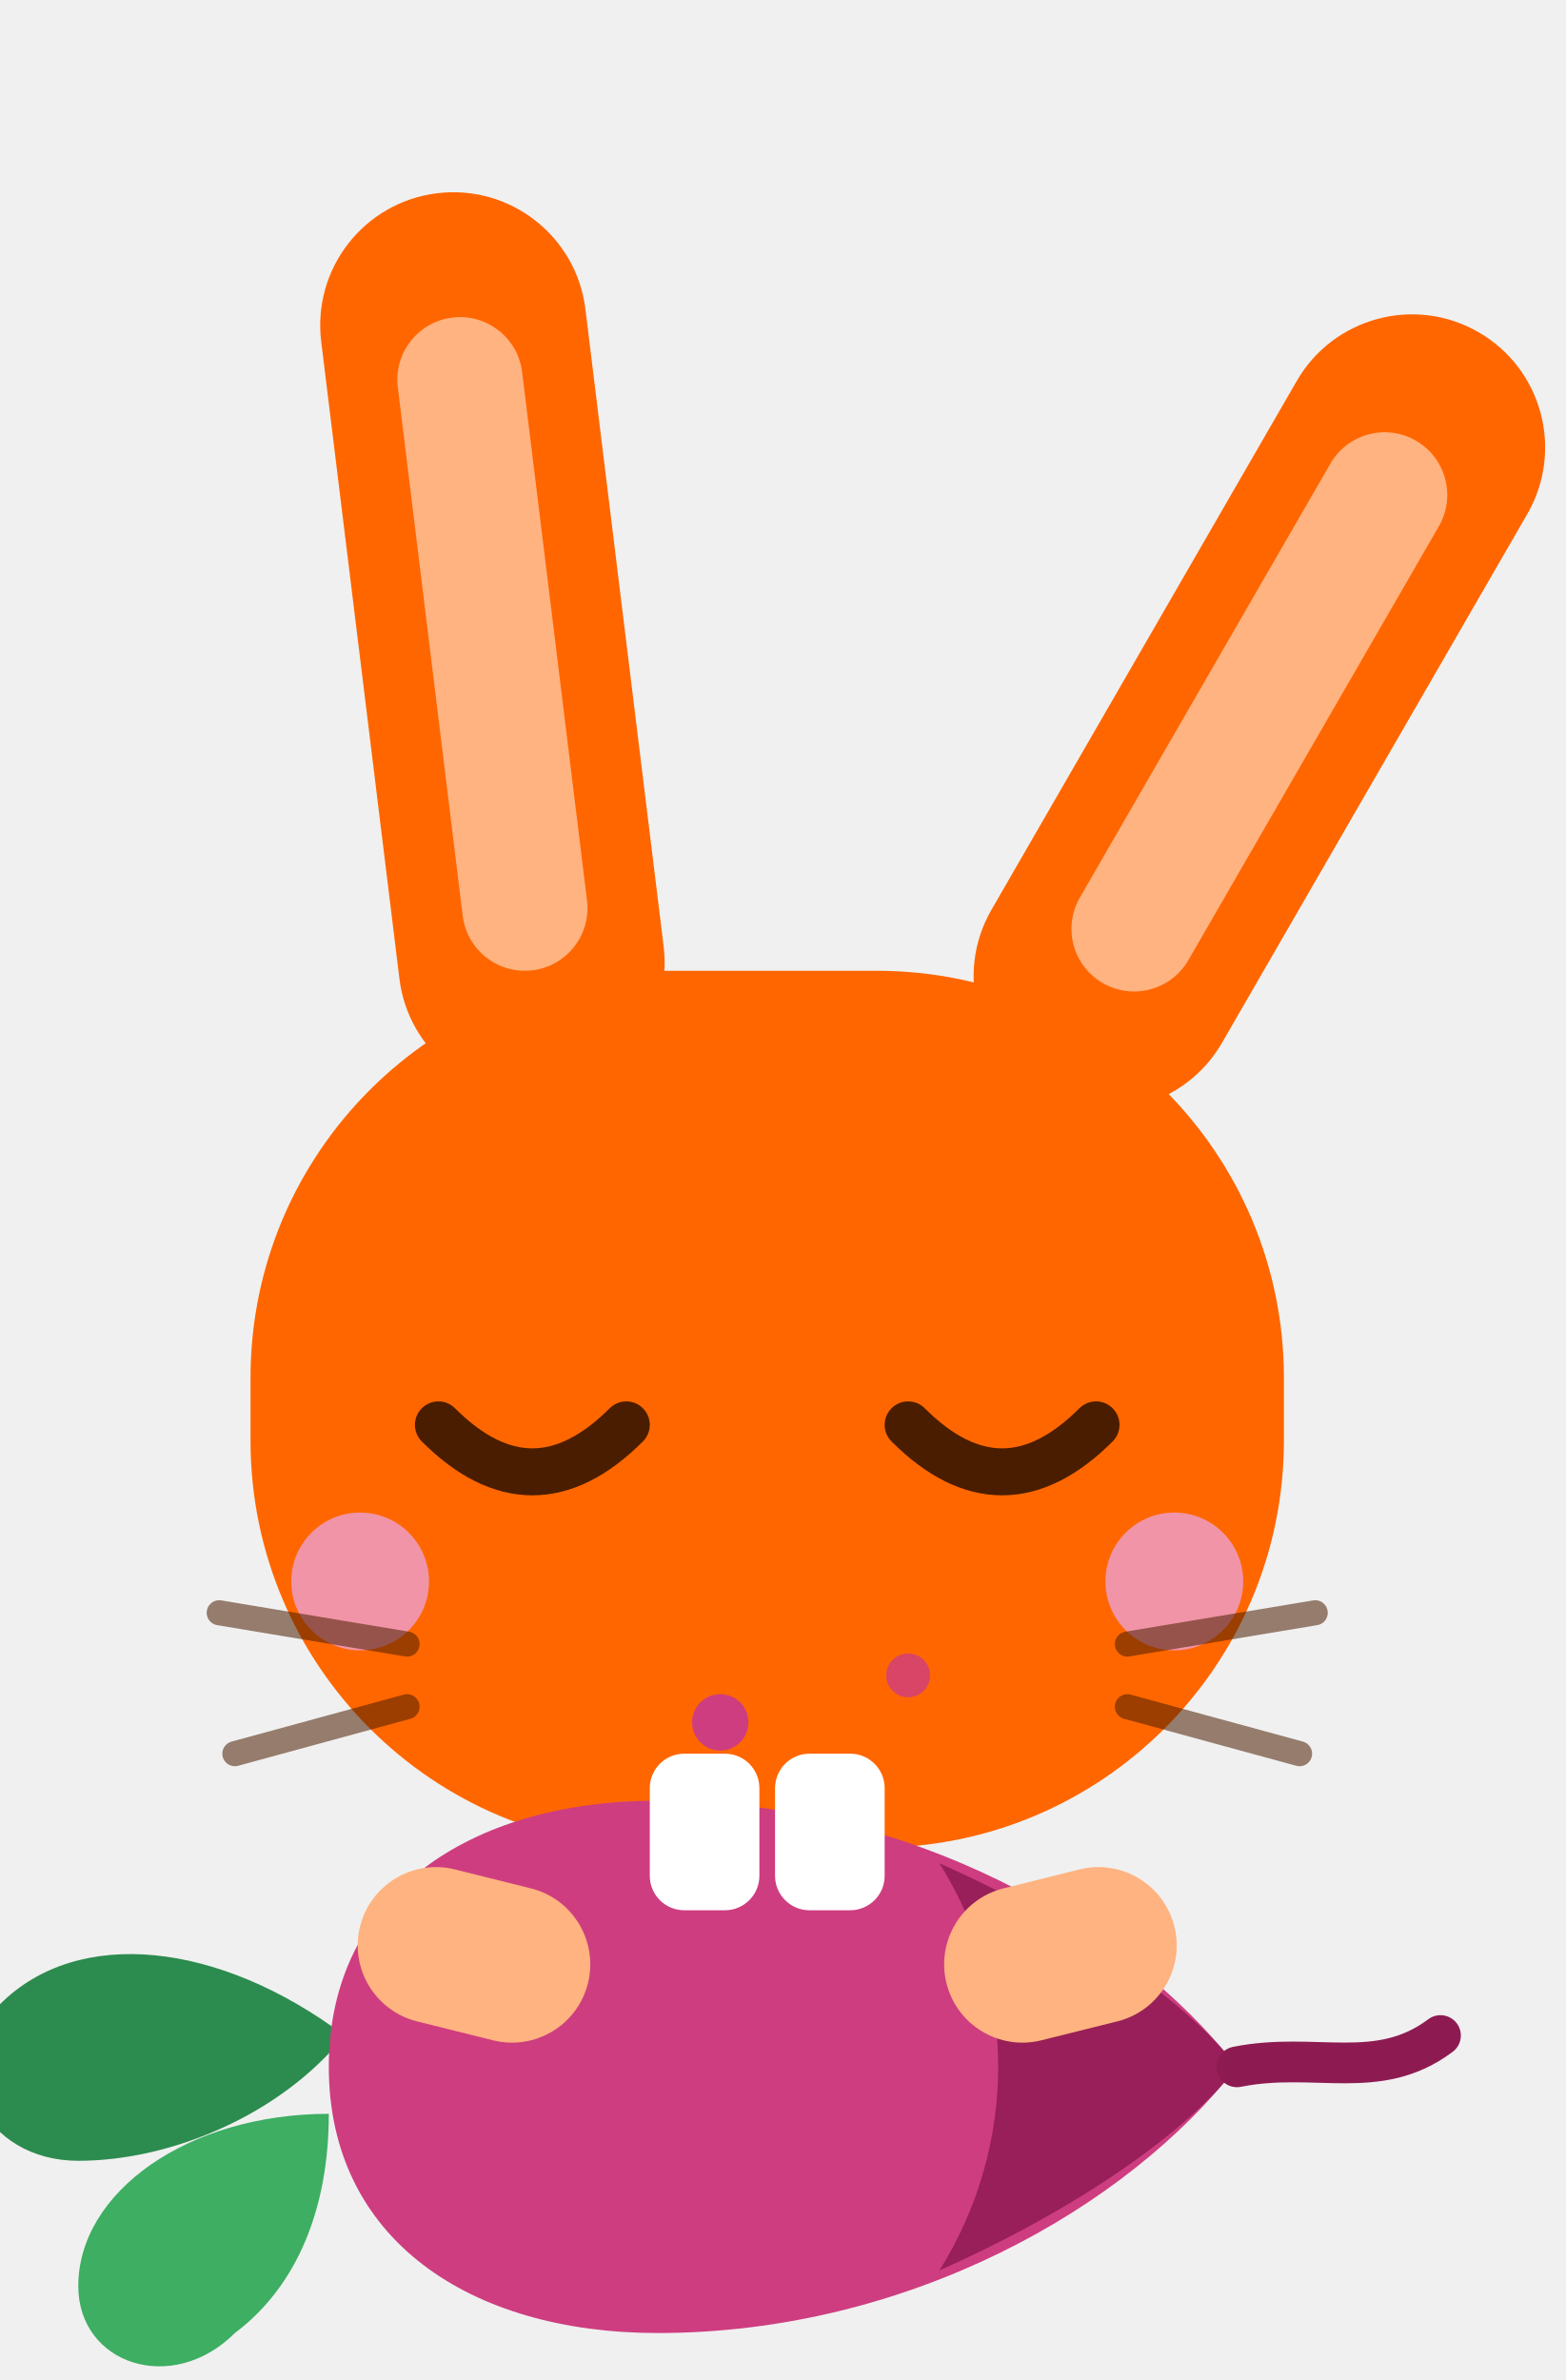
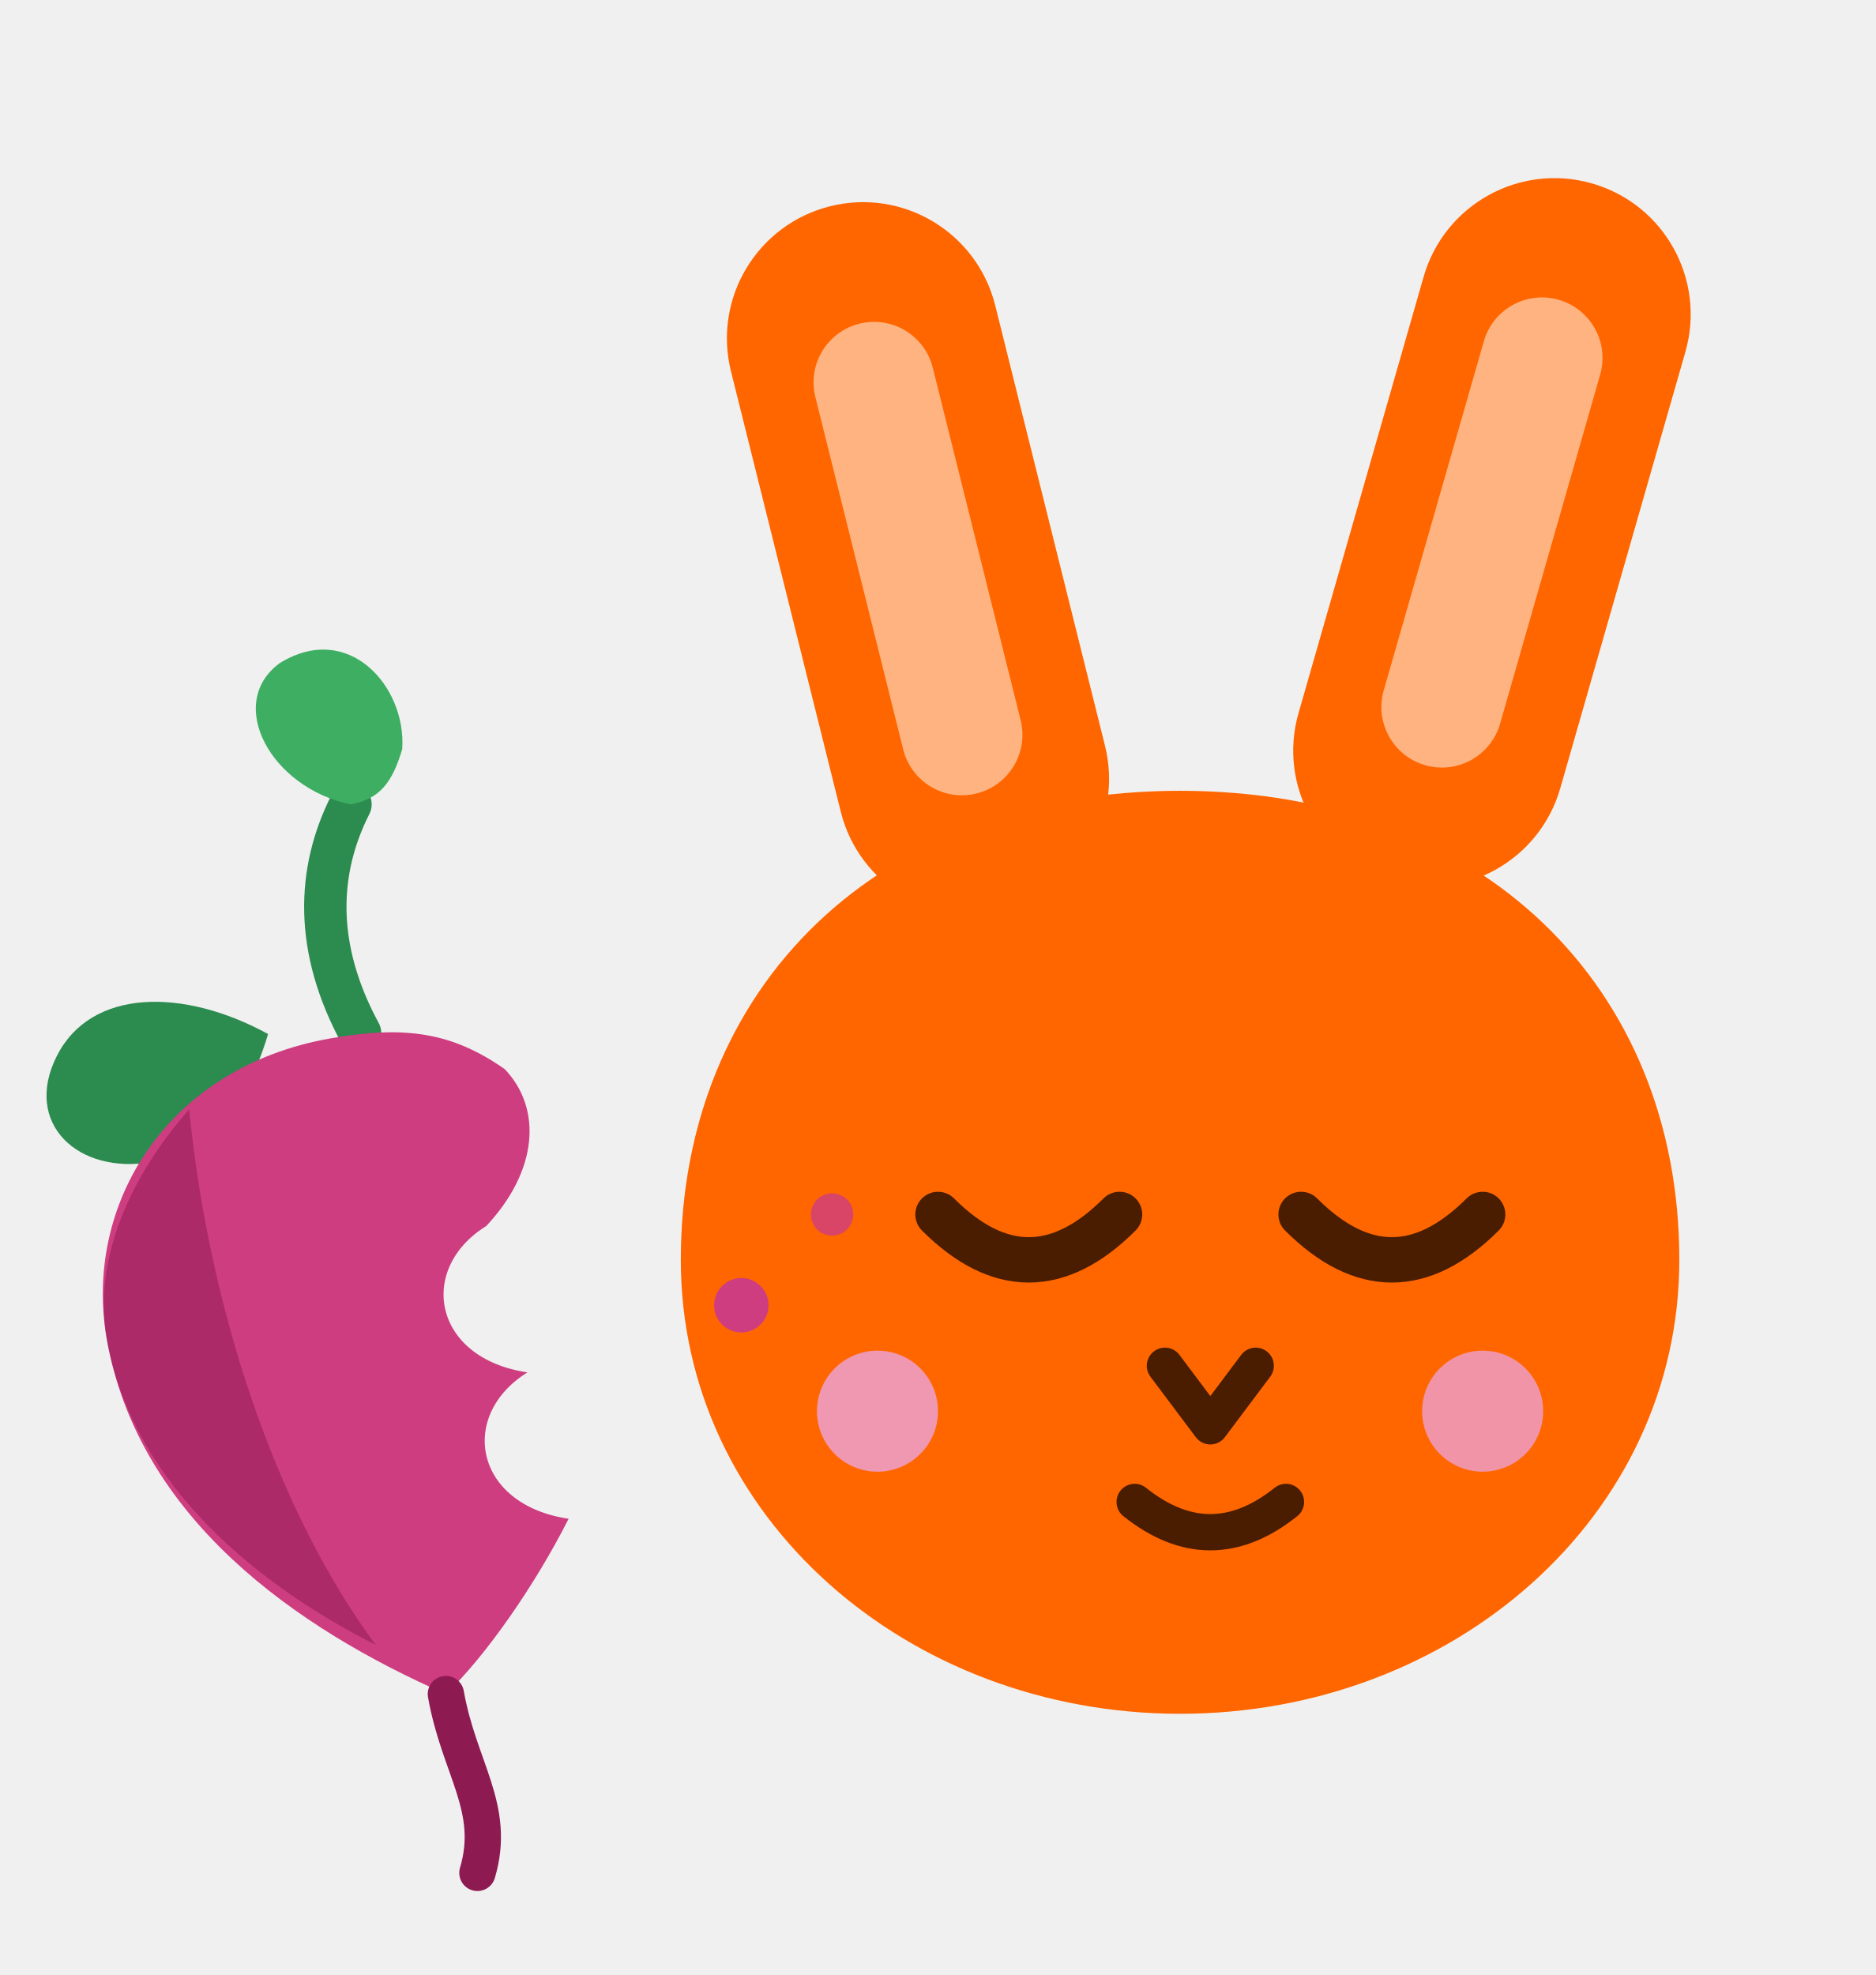
- <svg xmlns="http://www.w3.org/2000/svg" viewBox="24 0 100 152" width="100" height="152" fill="none">
-   <g transform="rotate(-7 58 66)">
-     <rect x="50" y="12" width="17" height="58" rx="8.5" fill="#FF6600" />
-     <rect x="54.5" y="20" width="8" height="42" rx="4" fill="#FFB380" />
+ <svg xmlns="http://www.w3.org/2000/svg" viewBox="8 4 124 130" width="114" height="120" fill="none">
+   <g transform="rotate(-14 74 62)">
+     <rect x="65" y="16" width="18" height="48" rx="9" fill="#FF6600" />
+     <rect x="70" y="24" width="8" height="32" rx="4" fill="#FFB380" />
  </g>
-   <g transform="rotate(30 92 66)">
-     <rect x="84" y="14" width="17" height="56" rx="8.5" fill="#FF6600" />
-     <rect x="88.5" y="22" width="8" height="40" rx="4" fill="#FFB380" />
+   <g transform="rotate(16 100 62)">
+     <rect x="91" y="14" width="18" height="48" rx="9" fill="#FF6600" />
+     <rect x="96" y="22" width="8" height="32" rx="4" fill="#FFB380" />
  </g>
-   <rect x="40" y="62" width="66" height="56" rx="26" fill="#FF6600" />
-   <path d="M52,91 Q58,97 64,91" stroke="#4A1D00" stroke-width="3" stroke-linecap="round" fill="none" />
-   <path d="M82,91 Q88,97 94,91" stroke="#4A1D00" stroke-width="3" stroke-linecap="round" fill="none" />
-   <circle cx="47" cy="101" r="4.4" fill="#EE9CC4" opacity="0.85" />
-   <circle cx="99" cy="101" r="4.4" fill="#EE9CC4" opacity="0.85" />
-   <g stroke="#4A1D00" stroke-width="1.6" opacity="0.55" stroke-linecap="round">
-     <path d="M50,105 L38,103" />
-     <path d="M50,109 L39,112" />
-     <path d="M96,105 L108,103" />
-     <path d="M96,109 L107,112" />
+   <path d="M86,56 C66,56 53,69 53,87 C53,104 68,117 86,117 C104,117 119,104 119,87 C119,69 106,56 86,56 Z" fill="#FF6600" />
+   <circle cx="66" cy="97" r="4" fill="#EE9CC4" opacity="0.9" />
+   <circle cx="106" cy="97" r="4" fill="#EE9CC4" opacity="0.85" />
+   <path d="M70,84 Q76,90 82,84" stroke="#4A1D00" stroke-width="3" stroke-linecap="round" fill="none" />
+   <path d="M94,84 Q100,90 106,84" stroke="#4A1D00" stroke-width="3" stroke-linecap="round" fill="none" />
+   <path d="M85,94 L88,98 L91,94" stroke="#4A1D00" stroke-width="2.4" fill="none" stroke-linejoin="round" stroke-linecap="round" />
+   <path d="M83,103 Q88,107 93,103" stroke="#4A1D00" stroke-width="2.4" stroke-linecap="round" fill="none" />
+   <g transform="translate(34,96) rotate(-10)">
+     <path d="M2,-24 C0,-30 1,-35 4,-39" stroke="#2C8B4E" stroke-width="2.8" stroke-linecap="round" fill="none" />
+     <path d="M4,-39 C-1,-41 -3,-47 1,-49 C6,-51 9,-46 8,-42 C7,-40 6,-39 4,-39 Z" fill="#3DAE62" />
+     <path d="M-4,-25 C-9,-29 -15,-30 -18,-26 C-21,-22 -18,-18 -13,-18 C-9,-18 -6,-21 -4,-25 Z" fill="#2C8B4E" />
+     <path d="M0,-24 C-11,-24 -18,-16 -18,-7 C-18,5 -9,14 0,20 C3,18 7,14 10,10 C4,8 4,2 9,0 C3,-2 3,-8 8,-10 C12,-13 13,-17 11,-20 C8,-23 5,-24 0,-24 Z" fill="#CE3D80" />
+     <path d="M-10,-21 C-15,-17 -18,-12 -18,-7 C-18,2 -12,10 -4,16 C-9,6 -11,-8 -10,-21 Z" fill="#8E1A52" opacity="0.55" />
+     <path d="M0,20 C0,25 2,28 0,32" stroke="#8E1A52" stroke-width="2.4" stroke-linecap="round" fill="none" />
  </g>
-   <g transform="translate(76,132)">
-     <path d="M-30,-2 C-38,-8 -47,-9 -52,-4 C-56,0 -53,6 -47,6 C-41,6 -34,3 -30,-2 Z" fill="#2C8B4E" />
-     <path d="M-31,3 C-40,3 -47,8 -47,14 C-47,19 -41,21 -37,17 C-33,14 -31,9 -31,3 Z" fill="#3DAE62" />
-     <path d="M-31,0 C-31,-11 -22,-17 -10,-17 C6,-17 20,-9 27,0 C20,9 6,17 -10,17 C-22,17 -31,11 -31,0 Z" fill="#CE3D80" />
-     <path d="M8,-13 C17,-9 24,-4 27,0 C24,4 17,9 8,13 C13,5 13,-5 8,-13 Z" fill="#8E1A52" opacity="0.85" />
-     <path d="M27,0 C32,-1 36,1 40,-2" stroke="#8E1A52" stroke-width="2.6" stroke-linecap="round" fill="none" />
-     <circle cx="-6" cy="-22" r="1.8" fill="#CE3D80" />
-     <circle cx="6" cy="-25" r="1.4" fill="#CE3D80" opacity="0.8" />
-   </g>
-   <rect x="65.5" y="112" width="7" height="10" rx="2.2" fill="#FFFFFF" />
-   <rect x="73.5" y="112" width="7" height="10" rx="2.2" fill="#FFFFFF" />
-   <g transform="rotate(14 55 124)">
-     <rect x="47" y="120" width="15" height="10" rx="5" fill="#FFB380" />
-   </g>
-   <g transform="rotate(-14 91 124)">
-     <rect x="84" y="120" width="15" height="10" rx="5" fill="#FFB380" />
-   </g>
+   <circle cx="57" cy="90" r="1.8" fill="#CE3D80" />
+   <circle cx="63" cy="84" r="1.4" fill="#CE3D80" opacity="0.8" />
</svg>
